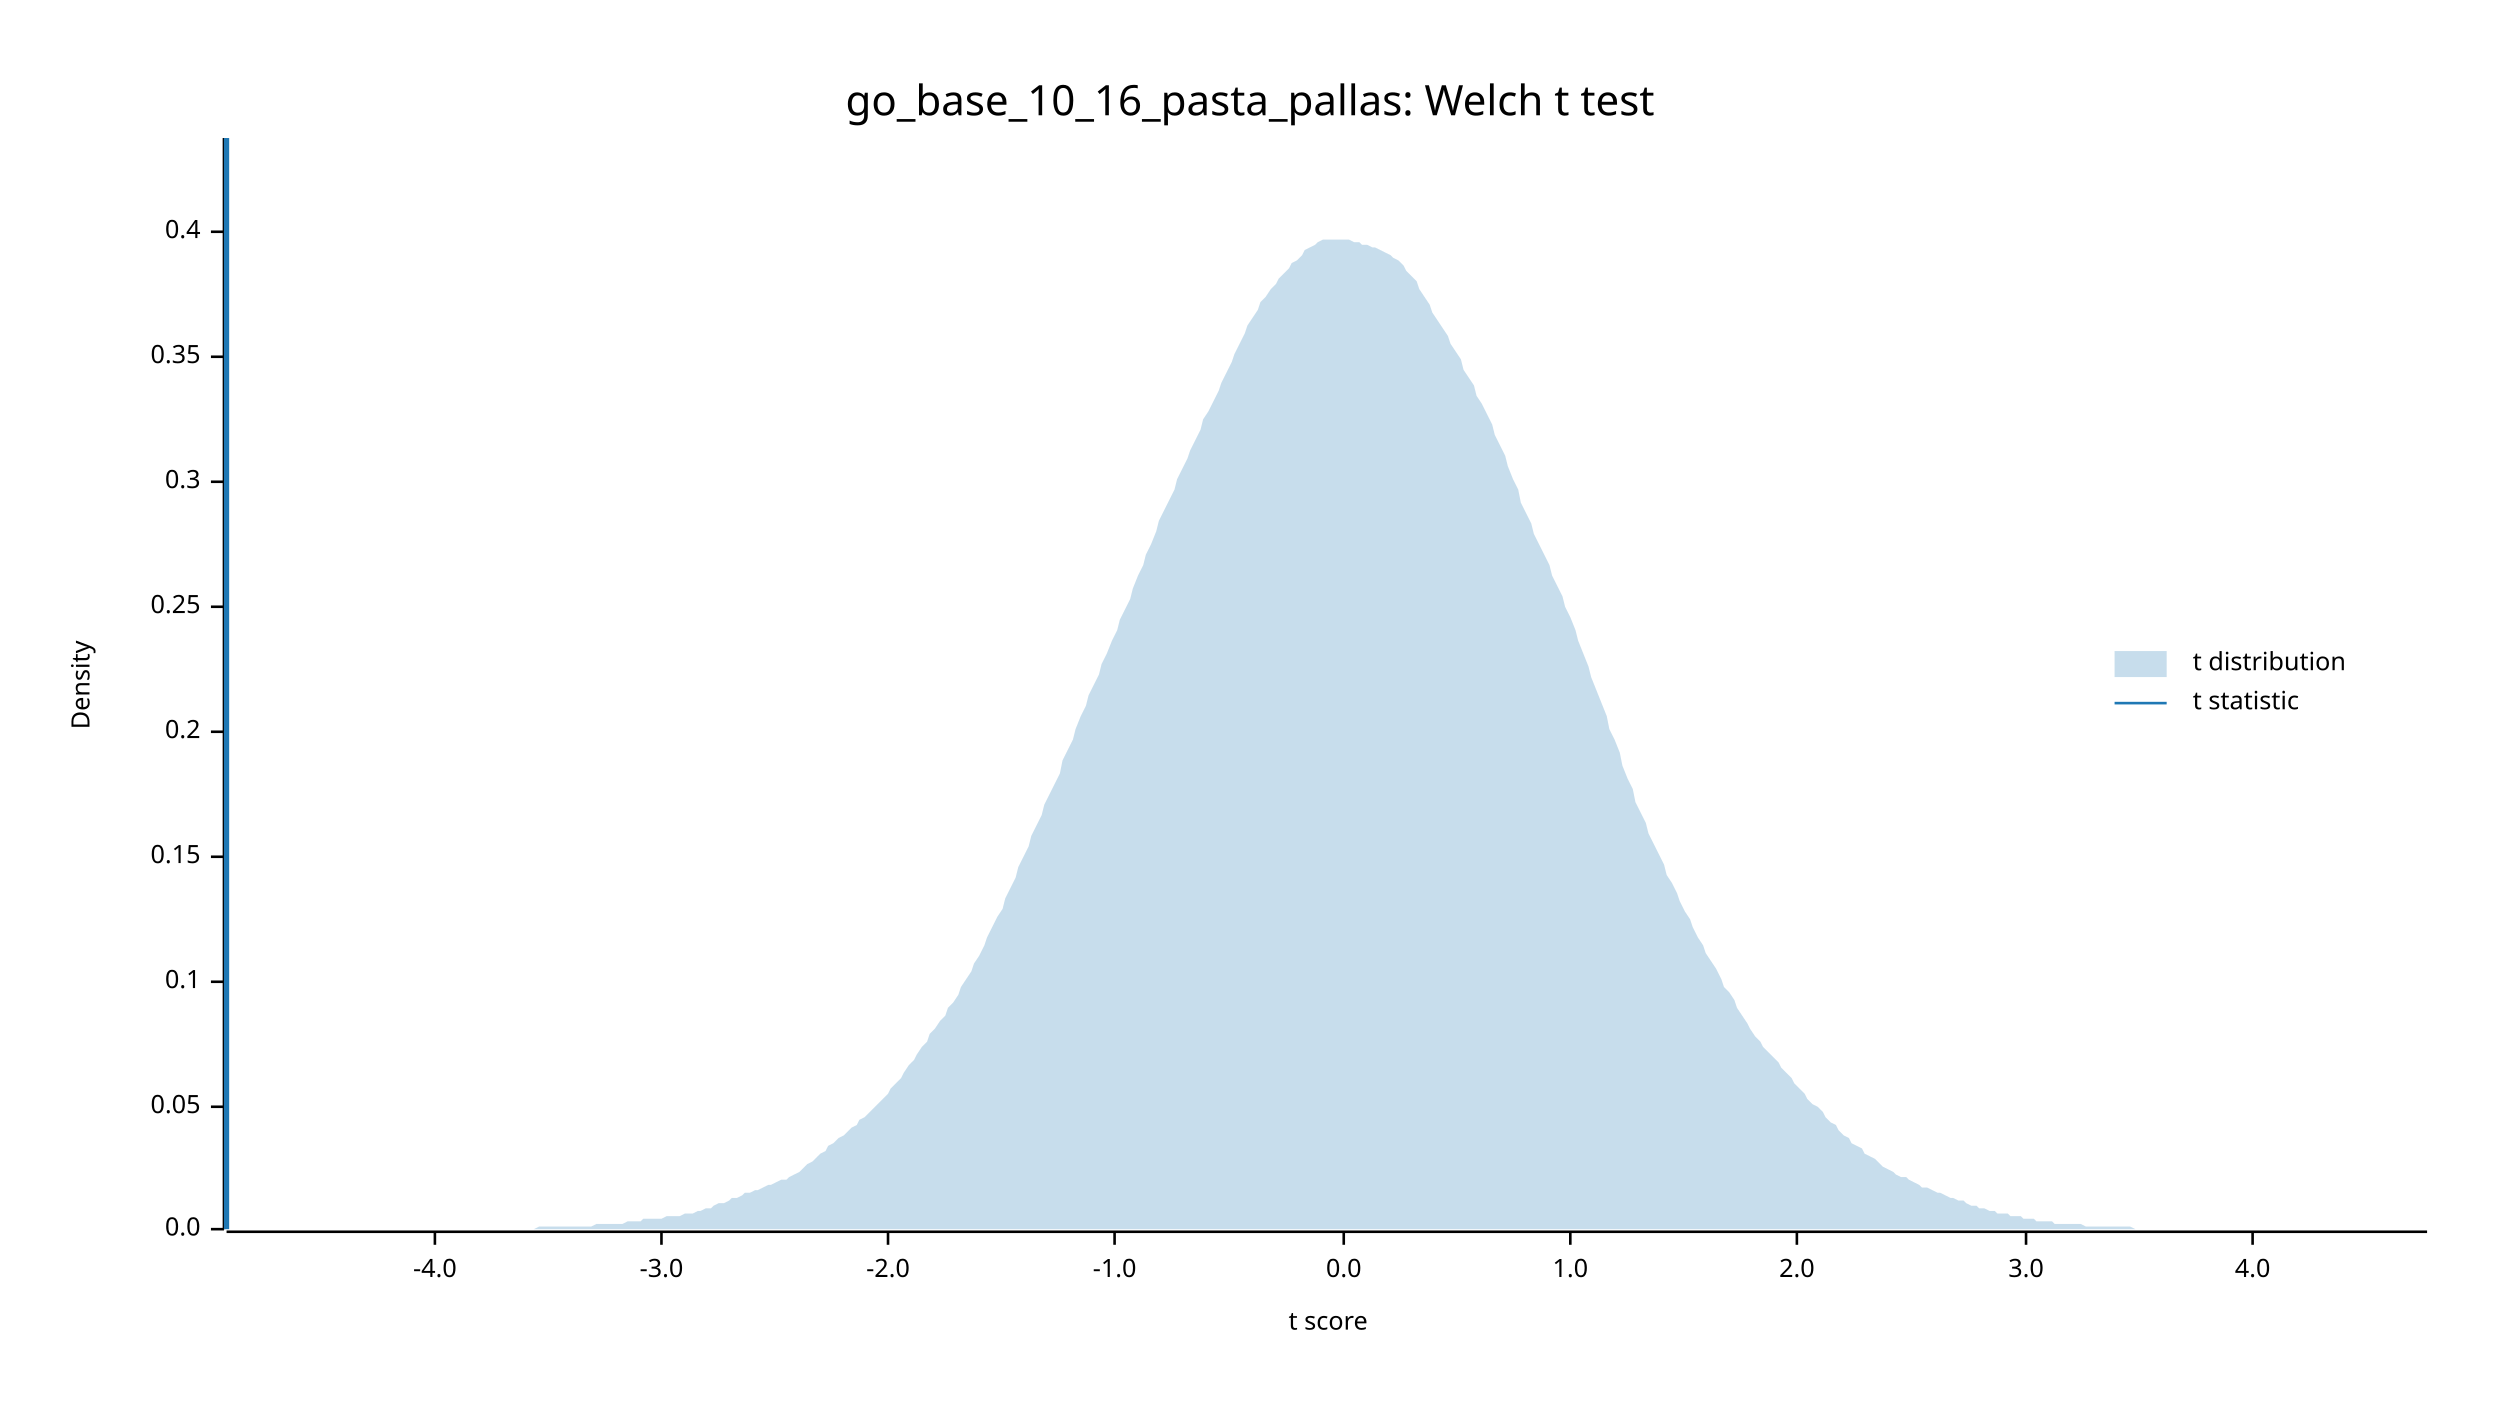
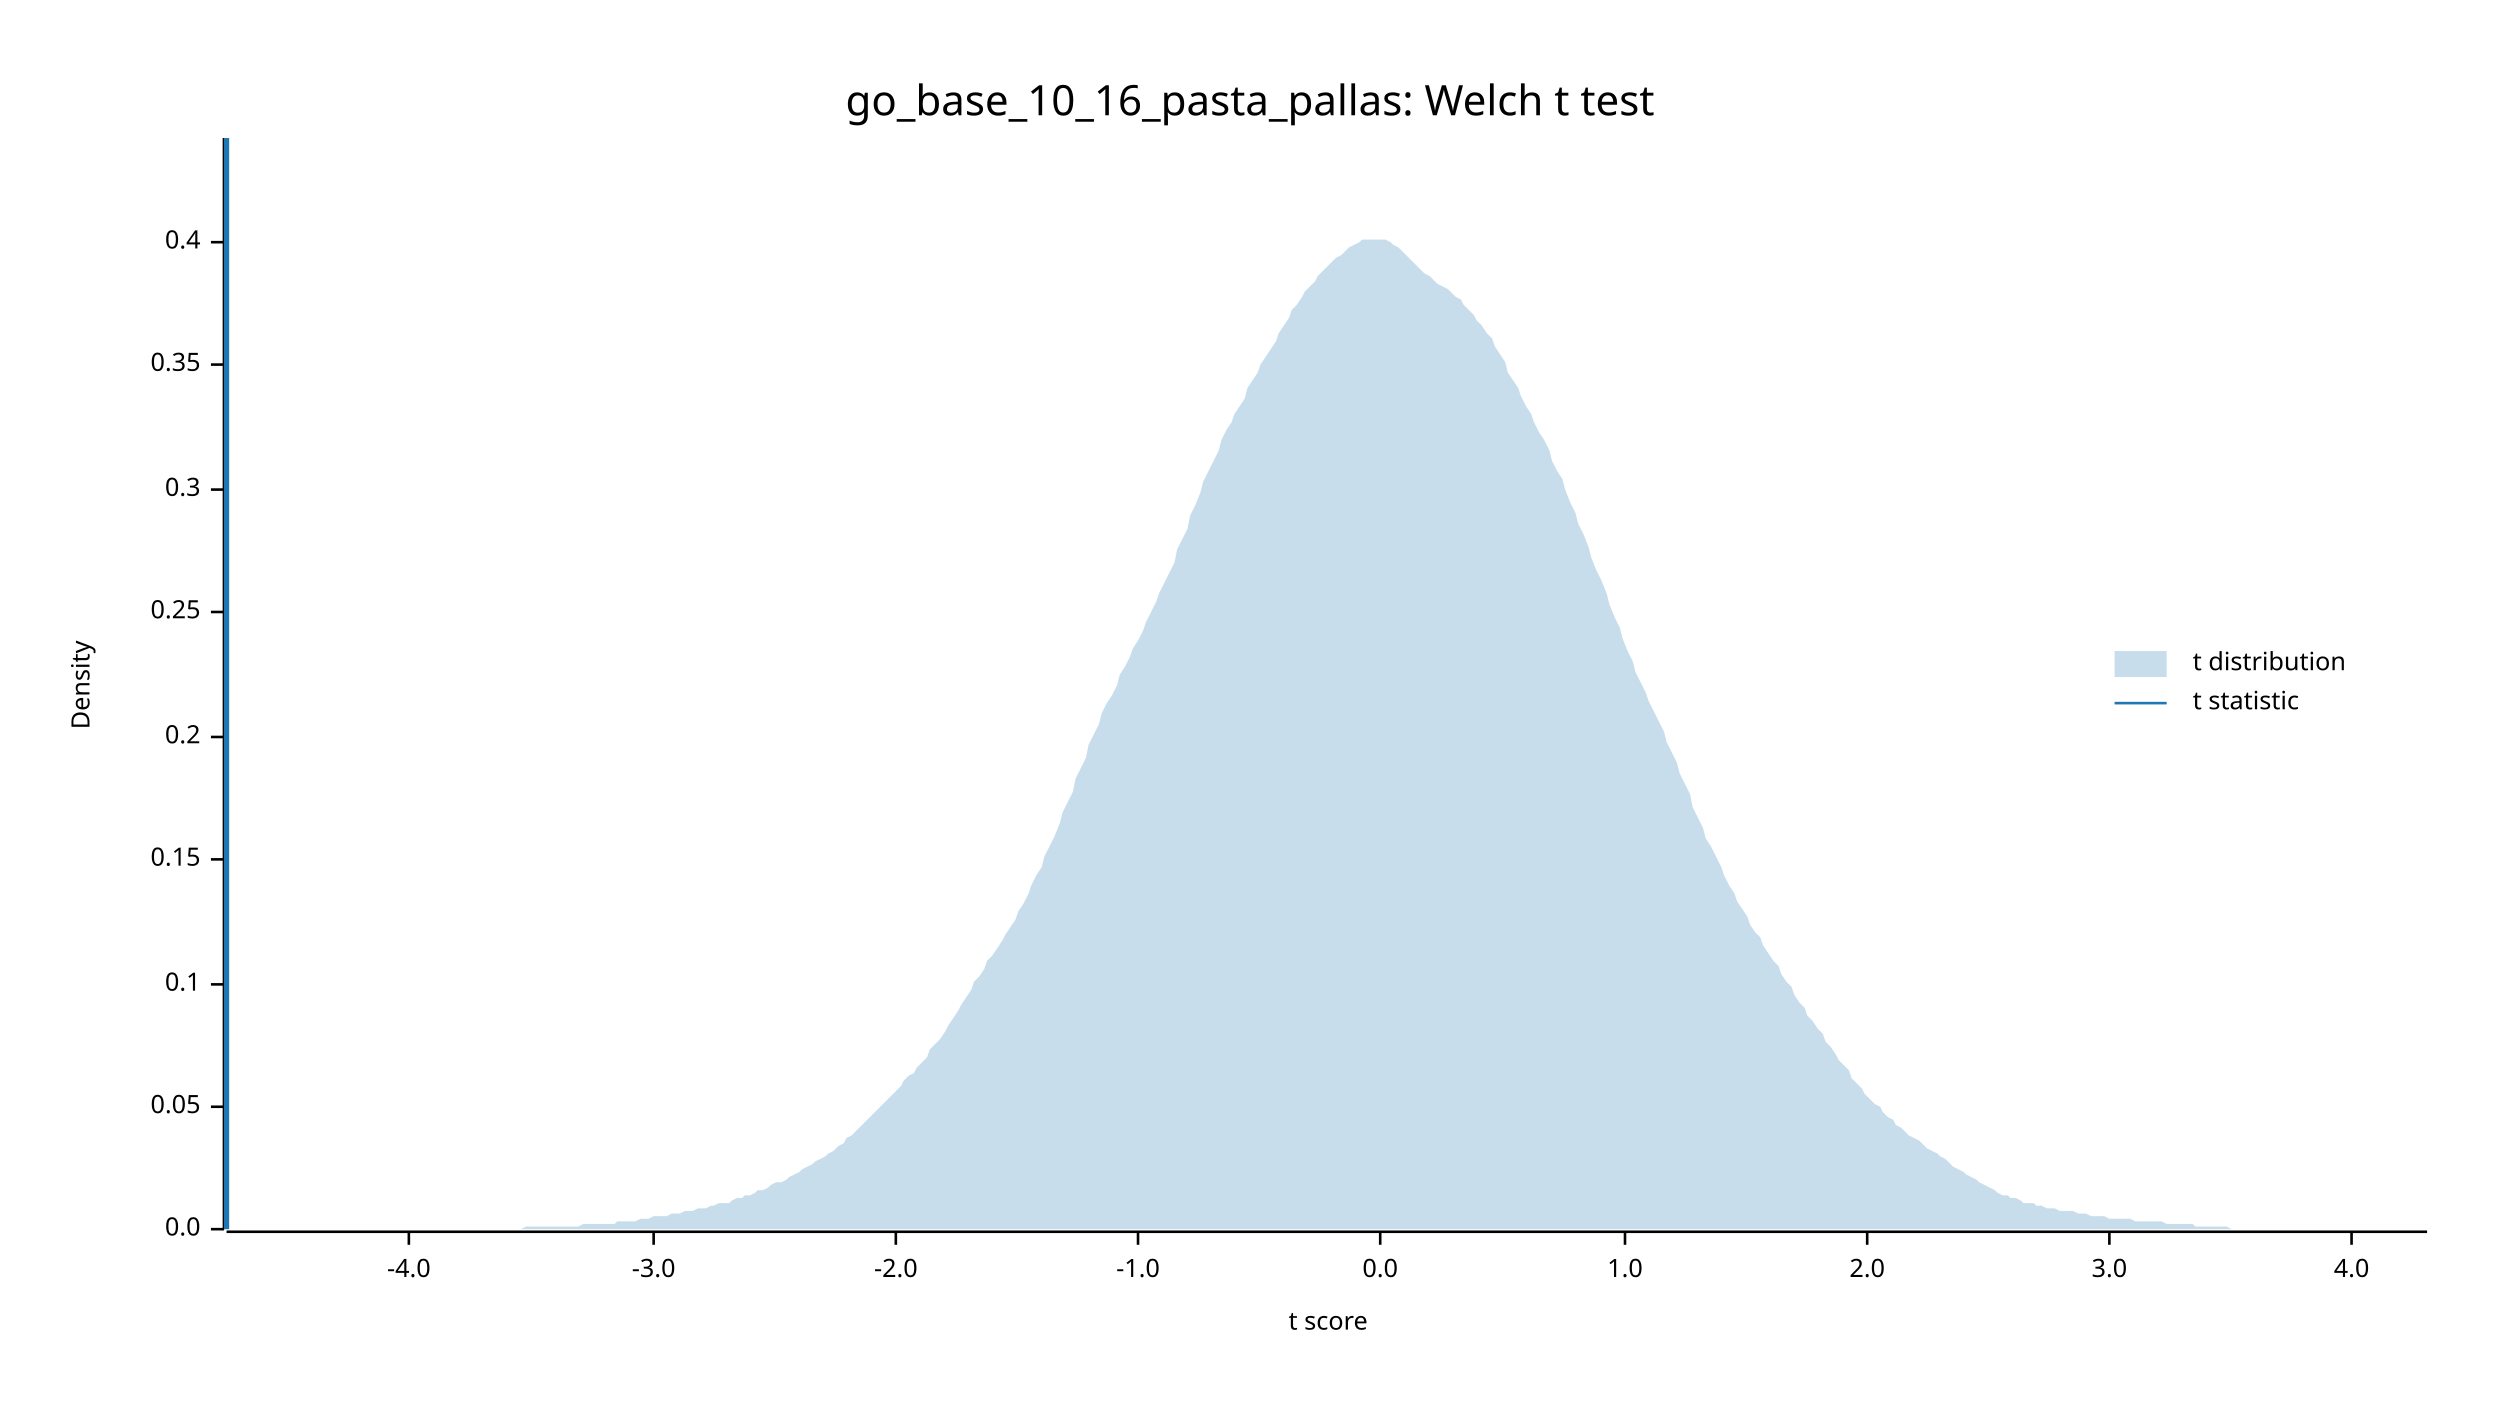
<svg xmlns="http://www.w3.org/2000/svg" width="960" height="540" viewBox="0 0 960 540">
  <text x="480" y="32" dy="0.76em" text-anchor="middle" font-family="sans-serif" font-size="16.129" opacity="1" fill="#000000">
go_base_10_16_pasta_pallas: Welch t test
</text>
  <text x="27" y="263" dy="0.76em" text-anchor="middle" font-family="sans-serif" font-size="9.677" opacity="1" fill="#000000" transform="rotate(270, 27, 263)">
Density
</text>
  <text x="510" y="513" dy="-0.5ex" text-anchor="middle" font-family="sans-serif" font-size="9.677" opacity="1" fill="#000000">
t score
</text>
  <polyline fill="none" opacity="1" stroke="#000000" stroke-width="1" points="86,53 86,472 " />
  <text x="77" y="472" dy="0.5ex" text-anchor="end" font-family="sans-serif" font-size="9.677" opacity="1" fill="#000000">
0.0
</text>
  <polyline fill="none" opacity="1" stroke="#000000" stroke-width="1" points="81,472 86,472 " />
  <text x="77" y="425" dy="0.5ex" text-anchor="end" font-family="sans-serif" font-size="9.677" opacity="1" fill="#000000">
0.05
</text>
  <polyline fill="none" opacity="1" stroke="#000000" stroke-width="1" points="81,425 86,425 " />
-   <text x="77" y="377" dy="0.5ex" text-anchor="end" font-family="sans-serif" font-size="9.677" opacity="1" fill="#000000">
+   <text x="77" y="378" dy="0.5ex" text-anchor="end" font-family="sans-serif" font-size="9.677" opacity="1" fill="#000000">
0.1
</text>
-   <polyline fill="none" opacity="1" stroke="#000000" stroke-width="1" points="81,377 86,377 " />
-   <text x="77" y="329" dy="0.5ex" text-anchor="end" font-family="sans-serif" font-size="9.677" opacity="1" fill="#000000">
+   <polyline fill="none" opacity="1" stroke="#000000" stroke-width="1" points="81,378 86,378 " />
+   <text x="77" y="330" dy="0.5ex" text-anchor="end" font-family="sans-serif" font-size="9.677" opacity="1" fill="#000000">
0.15
</text>
-   <polyline fill="none" opacity="1" stroke="#000000" stroke-width="1" points="81,329 86,329 " />
-   <text x="77" y="281" dy="0.5ex" text-anchor="end" font-family="sans-serif" font-size="9.677" opacity="1" fill="#000000">
+   <polyline fill="none" opacity="1" stroke="#000000" stroke-width="1" points="81,330 86,330 " />
+   <text x="77" y="283" dy="0.5ex" text-anchor="end" font-family="sans-serif" font-size="9.677" opacity="1" fill="#000000">
0.2
</text>
-   <polyline fill="none" opacity="1" stroke="#000000" stroke-width="1" points="81,281 86,281 " />
-   <text x="77" y="233" dy="0.5ex" text-anchor="end" font-family="sans-serif" font-size="9.677" opacity="1" fill="#000000">
+   <polyline fill="none" opacity="1" stroke="#000000" stroke-width="1" points="81,283 86,283 " />
+   <text x="77" y="235" dy="0.5ex" text-anchor="end" font-family="sans-serif" font-size="9.677" opacity="1" fill="#000000">
0.25
</text>
-   <polyline fill="none" opacity="1" stroke="#000000" stroke-width="1" points="81,233 86,233 " />
-   <text x="77" y="185" dy="0.5ex" text-anchor="end" font-family="sans-serif" font-size="9.677" opacity="1" fill="#000000">
+   <polyline fill="none" opacity="1" stroke="#000000" stroke-width="1" points="81,235 86,235 " />
+   <text x="77" y="188" dy="0.5ex" text-anchor="end" font-family="sans-serif" font-size="9.677" opacity="1" fill="#000000">
0.3
</text>
-   <polyline fill="none" opacity="1" stroke="#000000" stroke-width="1" points="81,185 86,185 " />
-   <text x="77" y="137" dy="0.5ex" text-anchor="end" font-family="sans-serif" font-size="9.677" opacity="1" fill="#000000">
+   <polyline fill="none" opacity="1" stroke="#000000" stroke-width="1" points="81,188 86,188 " />
+   <text x="77" y="140" dy="0.5ex" text-anchor="end" font-family="sans-serif" font-size="9.677" opacity="1" fill="#000000">
0.35
</text>
-   <polyline fill="none" opacity="1" stroke="#000000" stroke-width="1" points="81,137 86,137 " />
-   <text x="77" y="89" dy="0.5ex" text-anchor="end" font-family="sans-serif" font-size="9.677" opacity="1" fill="#000000">
+   <polyline fill="none" opacity="1" stroke="#000000" stroke-width="1" points="81,140 86,140 " />
+   <text x="77" y="93" dy="0.5ex" text-anchor="end" font-family="sans-serif" font-size="9.677" opacity="1" fill="#000000">
0.4
</text>
-   <polyline fill="none" opacity="1" stroke="#000000" stroke-width="1" points="81,89 86,89 " />
+   <polyline fill="none" opacity="1" stroke="#000000" stroke-width="1" points="81,93 86,93 " />
  <polyline fill="none" opacity="1" stroke="#000000" stroke-width="1" points="87,473 932,473 " />
-   <text x="167" y="483" dy="0.76em" text-anchor="middle" font-family="sans-serif" font-size="9.677" opacity="1" fill="#000000">
+   <text x="157" y="483" dy="0.76em" text-anchor="middle" font-family="sans-serif" font-size="9.677" opacity="1" fill="#000000">
-4.0
</text>
-   <polyline fill="none" opacity="1" stroke="#000000" stroke-width="1" points="167,473 167,478 " />
-   <text x="254" y="483" dy="0.76em" text-anchor="middle" font-family="sans-serif" font-size="9.677" opacity="1" fill="#000000">
+   <polyline fill="none" opacity="1" stroke="#000000" stroke-width="1" points="157,473 157,478 " />
+   <text x="251" y="483" dy="0.76em" text-anchor="middle" font-family="sans-serif" font-size="9.677" opacity="1" fill="#000000">
-3.0
</text>
-   <polyline fill="none" opacity="1" stroke="#000000" stroke-width="1" points="254,473 254,478 " />
-   <text x="341" y="483" dy="0.76em" text-anchor="middle" font-family="sans-serif" font-size="9.677" opacity="1" fill="#000000">
+   <polyline fill="none" opacity="1" stroke="#000000" stroke-width="1" points="251,473 251,478 " />
+   <text x="344" y="483" dy="0.76em" text-anchor="middle" font-family="sans-serif" font-size="9.677" opacity="1" fill="#000000">
-2.0
</text>
-   <polyline fill="none" opacity="1" stroke="#000000" stroke-width="1" points="341,473 341,478 " />
-   <text x="428" y="483" dy="0.76em" text-anchor="middle" font-family="sans-serif" font-size="9.677" opacity="1" fill="#000000">
+   <polyline fill="none" opacity="1" stroke="#000000" stroke-width="1" points="344,473 344,478 " />
+   <text x="437" y="483" dy="0.76em" text-anchor="middle" font-family="sans-serif" font-size="9.677" opacity="1" fill="#000000">
-1.0
</text>
-   <polyline fill="none" opacity="1" stroke="#000000" stroke-width="1" points="428,473 428,478 " />
-   <text x="516" y="483" dy="0.76em" text-anchor="middle" font-family="sans-serif" font-size="9.677" opacity="1" fill="#000000">
+   <polyline fill="none" opacity="1" stroke="#000000" stroke-width="1" points="437,473 437,478 " />
+   <text x="530" y="483" dy="0.76em" text-anchor="middle" font-family="sans-serif" font-size="9.677" opacity="1" fill="#000000">
0.0
</text>
-   <polyline fill="none" opacity="1" stroke="#000000" stroke-width="1" points="516,473 516,478 " />
-   <text x="603" y="483" dy="0.76em" text-anchor="middle" font-family="sans-serif" font-size="9.677" opacity="1" fill="#000000">
+   <polyline fill="none" opacity="1" stroke="#000000" stroke-width="1" points="530,473 530,478 " />
+   <text x="624" y="483" dy="0.76em" text-anchor="middle" font-family="sans-serif" font-size="9.677" opacity="1" fill="#000000">
1.0
</text>
-   <polyline fill="none" opacity="1" stroke="#000000" stroke-width="1" points="603,473 603,478 " />
-   <text x="690" y="483" dy="0.76em" text-anchor="middle" font-family="sans-serif" font-size="9.677" opacity="1" fill="#000000">
+   <polyline fill="none" opacity="1" stroke="#000000" stroke-width="1" points="624,473 624,478 " />
+   <text x="717" y="483" dy="0.76em" text-anchor="middle" font-family="sans-serif" font-size="9.677" opacity="1" fill="#000000">
2.0
</text>
-   <polyline fill="none" opacity="1" stroke="#000000" stroke-width="1" points="690,473 690,478 " />
-   <text x="778" y="483" dy="0.76em" text-anchor="middle" font-family="sans-serif" font-size="9.677" opacity="1" fill="#000000">
+   <polyline fill="none" opacity="1" stroke="#000000" stroke-width="1" points="717,473 717,478 " />
+   <text x="810" y="483" dy="0.76em" text-anchor="middle" font-family="sans-serif" font-size="9.677" opacity="1" fill="#000000">
3.0
</text>
-   <polyline fill="none" opacity="1" stroke="#000000" stroke-width="1" points="778,473 778,478 " />
-   <text x="865" y="483" dy="0.76em" text-anchor="middle" font-family="sans-serif" font-size="9.677" opacity="1" fill="#000000">
+   <polyline fill="none" opacity="1" stroke="#000000" stroke-width="1" points="810,473 810,478 " />
+   <text x="903" y="483" dy="0.76em" text-anchor="middle" font-family="sans-serif" font-size="9.677" opacity="1" fill="#000000">
4.0
</text>
-   <polyline fill="none" opacity="1" stroke="#000000" stroke-width="1" points="865,473 865,478 " />
-   <polygon opacity="0.25" fill="#1F78B4" points="87,472 88,472 90,472 92,472 93,472 95,472 97,472 98,472 100,472 102,472 103,472 105,472 107,472 109,472 110,472 112,472 114,472 115,472 117,472 119,472 120,472 122,472 124,472 125,472 127,472 129,472 131,472 132,472 134,472 136,472 137,472 139,472 141,472 142,472 144,472 146,472 147,472 149,472 151,472 153,472 154,472 156,472 158,472 159,472 161,472 163,472 164,472 166,472 168,472 169,472 171,472 173,472 175,472 176,472 178,472 180,472 181,472 183,472 185,472 186,472 188,472 190,472 191,472 193,472 195,472 197,472 198,472 200,472 202,472 203,472 205,472 207,471 208,471 210,471 212,471 214,471 215,471 217,471 219,471 220,471 222,471 224,471 225,471 227,471 229,470 230,470 232,470 234,470 236,470 237,470 239,470 241,469 242,469 244,469 246,469 247,468 249,468 251,468 252,468 254,468 256,467 258,467 259,467 261,467 263,466 264,466 266,466 268,465 269,465 271,464 273,464 274,463 276,462 278,462 280,461 281,460 283,460 285,459 286,458 288,458 290,457 291,457 293,456 295,455 296,455 298,454 300,453 302,453 303,452 305,451 307,450 308,449 310,447 312,446 313,445 315,443 317,442 318,440 320,439 322,437 324,436 325,435 327,433 329,432 330,430 332,429 334,427 335,426 337,424 339,422 341,420 342,418 344,416 346,414 347,412 349,409 351,407 352,405 354,402 356,400 357,397 359,395 361,392 363,390 364,387 366,385 368,382 369,379 371,376 373,373 374,370 376,367 378,363 379,360 381,356 383,352 385,349 386,345 388,341 390,337 391,333 393,329 395,325 396,321 398,317 400,313 401,309 403,305 405,301 407,297 408,292 410,288 412,284 413,280 415,275 417,271 418,267 420,263 422,259 423,255 425,251 427,246 429,242 430,238 432,234 434,230 435,226 437,221 439,217 440,213 442,209 444,204 445,200 447,196 449,192 451,188 452,184 454,180 456,176 457,173 459,169 461,165 462,161 464,158 466,154 468,150 469,147 471,143 473,139 474,136 476,132 478,128 479,125 481,122 483,119 484,116 486,114 488,111 490,109 491,107 493,105 495,103 496,101 498,100 500,98 501,96 503,95 505,94 506,93 508,92 510,92 512,92 513,92 515,92 517,92 518,92 520,93 522,93 523,94 525,94 527,95 528,95 530,96 532,97 534,98 535,99 537,100 539,102 540,104 542,106 544,108 545,111 547,114 549,117 550,120 552,123 554,126 556,129 557,132 559,135 561,138 562,142 564,145 566,148 567,152 569,155 571,159 573,163 574,167 576,171 578,175 579,179 581,184 583,188 584,193 586,197 588,201 589,205 591,209 593,213 595,217 596,221 598,225 600,229 601,233 603,237 605,242 606,246 608,251 610,256 611,260 613,265 615,270 617,275 618,280 620,284 622,289 623,294 625,299 627,303 628,308 630,312 632,316 633,320 635,324 637,328 639,332 640,336 642,339 644,343 645,346 647,350 649,353 650,356 652,360 654,363 655,366 657,369 659,372 661,376 662,379 664,381 666,384 667,387 669,390 671,393 672,395 674,398 676,400 677,402 679,404 681,406 683,408 684,410 686,412 688,414 689,416 691,418 693,420 694,422 696,424 698,425 700,427 701,429 703,431 705,432 706,434 708,436 710,437 711,439 713,440 715,441 716,443 718,444 720,445 722,447 723,448 725,449 727,450 728,451 730,452 732,452 733,453 735,454 737,455 738,456 740,456 742,457 744,458 745,458 747,459 749,460 750,460 752,461 754,461 755,462 757,463 759,463 760,464 762,464 764,465 766,465 767,466 769,466 771,466 772,467 774,467 776,467 777,468 779,468 781,468 782,469 784,469 786,469 788,469 789,470 791,470 793,470 794,470 796,470 798,470 799,470 801,471 803,471 804,471 806,471 808,471 810,471 811,471 813,471 815,471 816,471 818,471 820,472 821,472 823,472 825,472 827,472 828,472 830,472 832,472 833,472 835,472 837,472 838,472 840,472 842,472 843,472 845,472 847,472 849,472 850,472 852,472 854,472 855,472 857,472 859,472 860,472 862,472 864,472 865,472 867,472 869,472 871,472 872,472 874,472 876,472 877,472 879,472 881,472 882,472 884,472 886,472 887,472 889,472 891,472 893,472 894,472 896,472 898,472 899,472 901,472 903,472 904,472 906,472 908,472 909,472 911,472 913,472 915,472 916,472 918,472 920,472 921,472 923,472 925,472 926,472 928,472 930,472 932,472 932,472 87,472 " />
+   <polyline fill="none" opacity="1" stroke="#000000" stroke-width="1" points="903,473 903,478 " />
+   <polygon opacity="0.25" fill="#1F78B4" points="87,472 88,472 90,472 92,472 93,472 95,472 97,472 98,472 100,472 102,472 103,472 105,472 107,472 109,472 110,472 112,472 114,472 115,472 117,472 119,472 120,472 122,472 124,472 125,472 127,472 129,472 131,472 132,472 134,472 136,472 137,472 139,472 141,472 142,472 144,472 146,472 147,472 149,472 151,472 153,472 154,472 156,472 158,472 159,472 161,472 163,472 164,472 166,472 168,472 169,472 171,472 173,472 175,472 176,472 178,472 180,472 181,472 183,472 185,472 186,472 188,472 190,472 191,472 193,472 195,472 197,472 198,472 200,472 202,471 203,471 205,471 207,471 208,471 210,471 212,471 214,471 215,471 217,471 219,471 220,471 222,471 224,470 225,470 227,470 229,470 230,470 232,470 234,470 236,470 237,469 239,469 241,469 242,469 244,469 246,468 247,468 249,468 251,467 252,467 254,467 256,467 258,466 259,466 261,466 263,465 264,465 266,465 268,464 269,464 271,464 273,463 274,463 276,462 278,462 280,462 281,461 283,460 285,460 286,459 288,459 290,458 291,457 293,457 295,456 296,455 298,454 300,454 302,453 303,452 305,451 307,450 308,449 310,448 312,447 313,446 315,445 317,444 318,443 320,442 322,440 324,439 325,437 327,436 329,434 330,433 332,431 334,429 335,428 337,426 339,424 341,422 342,421 344,419 346,417 347,415 349,413 351,412 352,410 354,408 356,406 357,403 359,401 361,399 363,396 364,394 366,391 368,388 369,386 371,383 373,380 374,377 376,375 378,372 379,369 381,367 383,364 385,361 386,359 388,356 390,353 391,350 393,347 395,343 396,340 398,336 400,333 401,329 403,325 405,321 407,316 408,312 410,308 412,304 413,299 415,295 417,291 418,286 420,282 422,278 423,274 425,270 427,267 429,263 430,259 432,256 434,252 435,249 437,246 439,242 440,239 442,235 444,231 445,228 447,224 449,220 451,216 452,211 454,207 456,203 457,198 459,194 461,189 462,185 464,181 466,177 468,173 469,169 471,165 473,162 474,159 476,156 478,153 479,149 481,146 483,143 484,140 486,137 488,134 490,131 491,128 493,125 495,122 496,119 498,117 500,114 501,112 503,110 505,108 506,106 508,104 510,102 512,100 513,99 515,98 517,96 518,95 520,94 522,93 523,92 525,92 527,92 528,92 530,92 532,92 534,93 535,94 537,95 539,97 540,98 542,100 544,102 545,103 547,105 549,106 550,107 552,109 554,110 556,111 557,112 559,114 561,115 562,117 564,119 566,121 567,123 569,125 571,128 573,130 574,133 576,136 578,139 579,143 581,146 583,149 584,152 586,156 588,159 589,162 591,166 593,169 595,173 596,177 598,181 600,184 601,188 603,193 605,197 606,201 608,205 610,210 611,214 613,219 615,223 617,228 618,232 620,237 622,241 623,245 625,250 627,254 628,258 630,262 632,266 633,269 635,273 637,277 639,281 640,285 642,289 644,293 645,297 647,301 649,305 650,310 652,314 654,318 655,322 657,325 659,329 661,333 662,336 664,340 666,343 667,346 669,349 671,352 672,355 674,358 676,360 677,363 679,366 681,369 683,371 684,374 686,377 688,379 689,382 691,385 693,387 694,390 696,392 698,395 700,397 701,400 703,402 705,405 706,407 708,409 710,411 711,414 713,416 715,418 716,420 718,422 720,424 722,425 723,427 725,429 727,430 728,432 730,433 732,435 733,436 735,437 737,438 738,439 740,441 742,442 744,443 745,444 747,445 749,447 750,448 752,449 754,450 755,451 757,452 759,453 760,454 762,455 764,456 766,457 767,458 769,459 771,459 772,460 774,460 776,461 777,462 779,462 781,462 782,463 784,463 786,464 788,464 789,464 791,465 793,465 794,465 796,465 798,466 799,466 801,466 803,467 804,467 806,467 808,467 810,468 811,468 813,468 815,468 816,468 818,468 820,469 821,469 823,469 825,469 827,469 828,469 830,469 832,470 833,470 835,470 837,470 838,470 840,470 842,470 843,471 845,471 847,471 849,471 850,471 852,471 854,471 855,471 857,472 859,472 860,472 862,472 864,472 865,472 867,472 869,472 871,472 872,472 874,472 876,472 877,472 879,472 881,472 882,472 884,472 886,472 887,472 889,472 891,472 893,472 894,472 896,472 898,472 899,472 901,472 903,472 904,472 906,472 908,472 909,472 911,472 913,472 915,472 916,472 918,472 920,472 921,472 923,472 925,472 926,472 928,472 930,472 932,472 932,472 87,472 " />
  <polyline fill="none" opacity="1" stroke="#1F78B4" stroke-width="2" points="87,472 87,53 " />
  <text x="842" y="250" dy="0.76em" text-anchor="start" font-family="sans-serif" font-size="9.677" opacity="1" fill="#000000">
t distribution
</text>
  <text x="842" y="265" dy="0.76em" text-anchor="start" font-family="sans-serif" font-size="9.677" opacity="1" fill="#000000">
t statistic
</text>
  <rect x="812" y="250" width="20" height="10" opacity="0.25" fill="#1F78B4" stroke="none" />
  <polyline fill="none" opacity="1" stroke="#1F78B4" stroke-width="1" points="812,270 832,270 " />
</svg>
